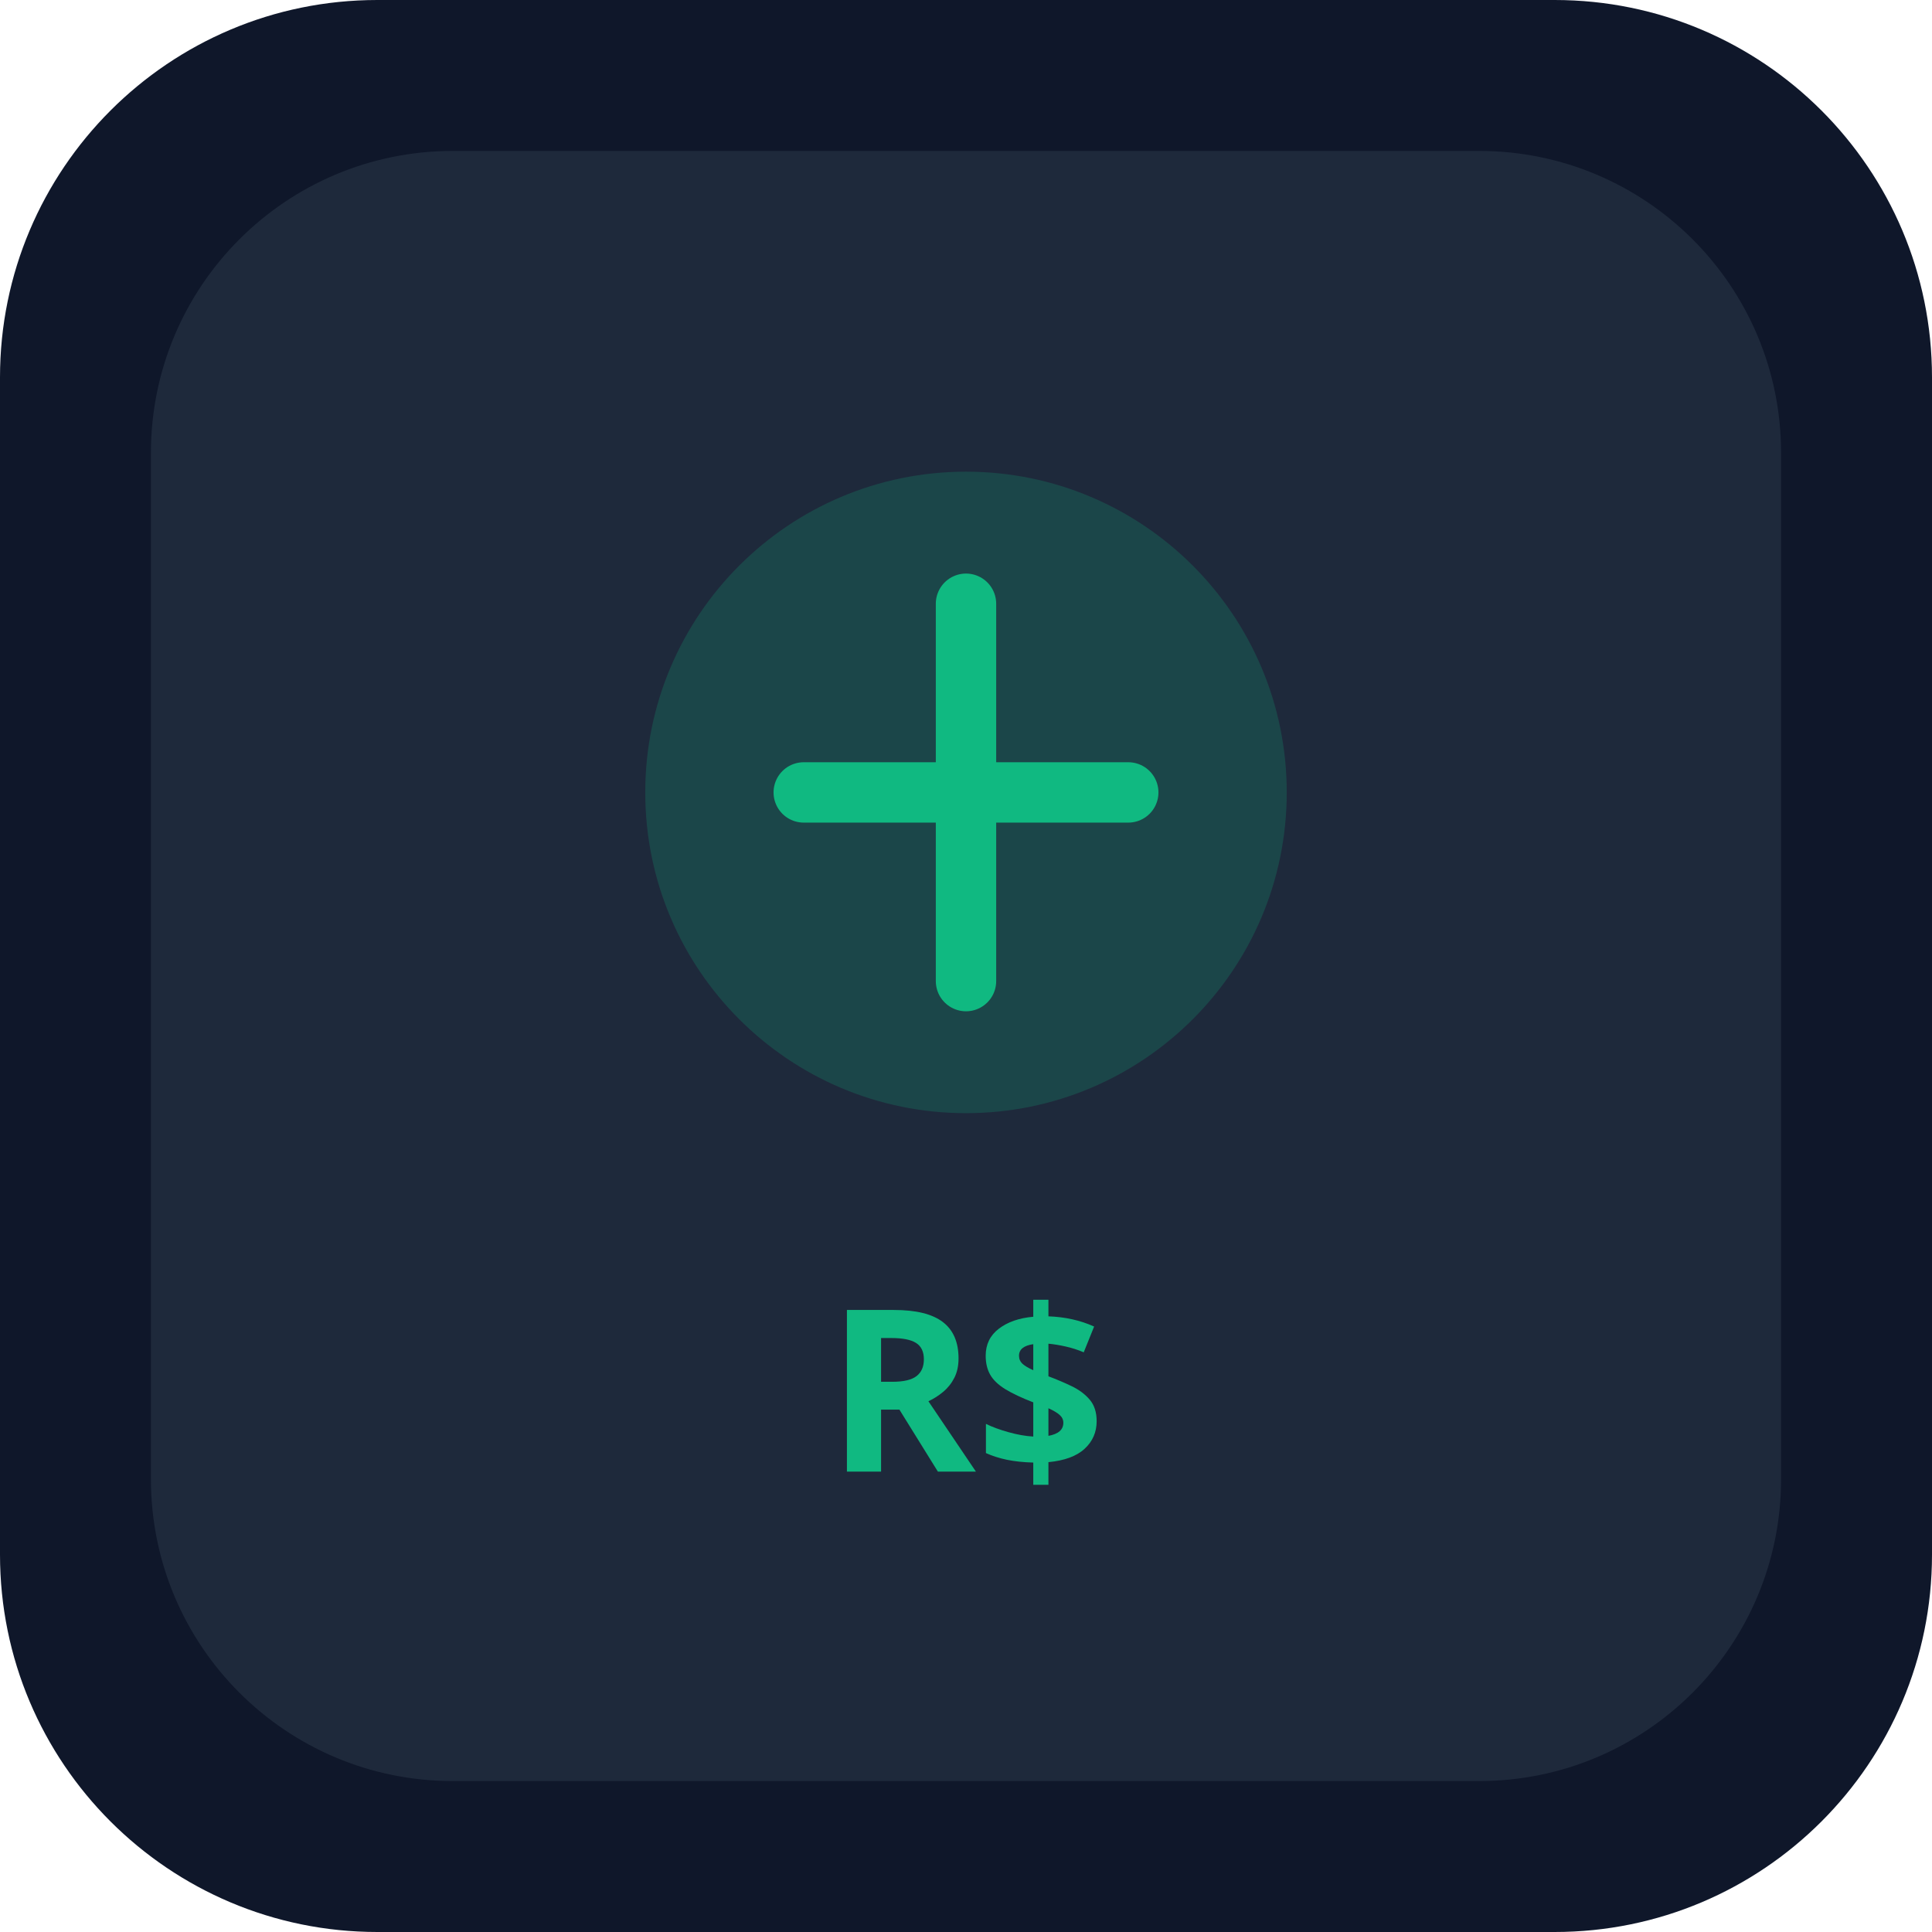
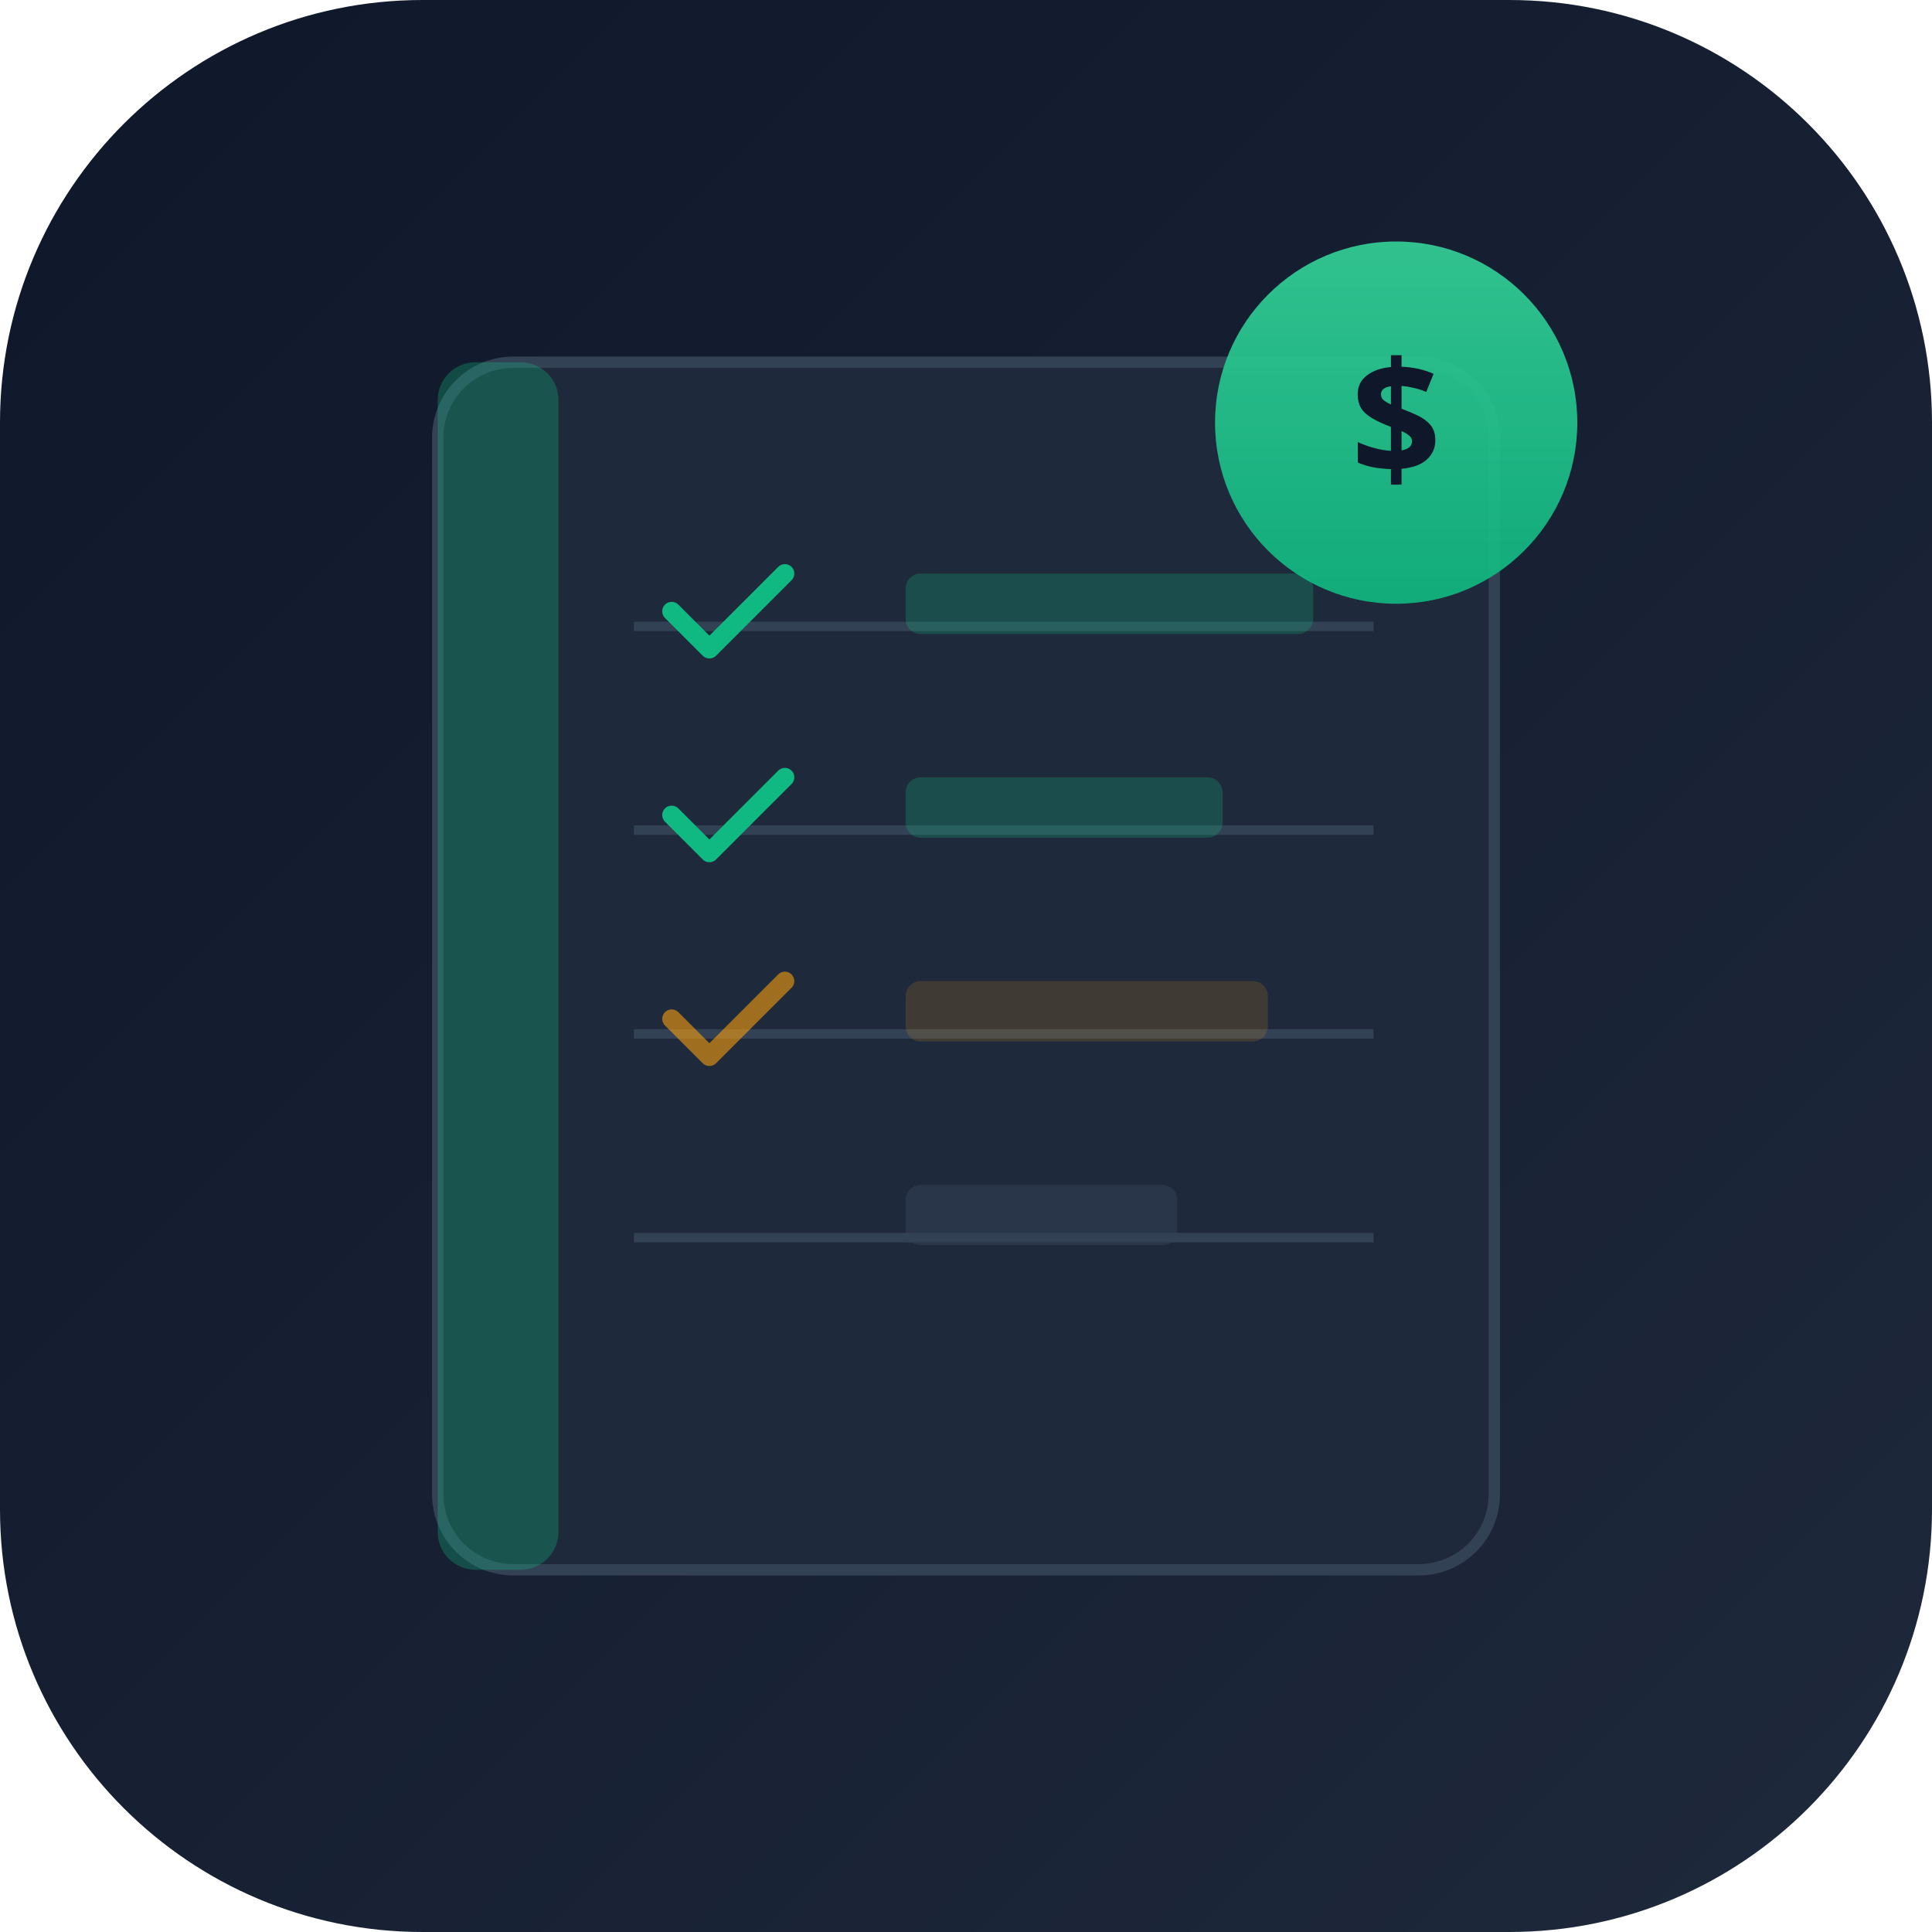
<svg xmlns="http://www.w3.org/2000/svg" width="512" height="512" viewBox="0 0 512 512">
-   <rect width="512" height="512" rx="100" fill="#0f172a" />
-   <rect x="40" y="40" width="432" height="432" rx="80" fill="#1e293b" />
-   <circle cx="256" cy="210" r="85" fill="#10b981" opacity="0.2" />
-   <path d="M256 160 L256 260 M213 210 L299 210" stroke="#10b981" stroke-width="16" stroke-linecap="round" />
-   <text x="256" y="390" text-anchor="middle" fill="#10b981" font-family="system-ui" font-size="60" font-weight="bold">R$</text>
+   <defs>
+     <linearGradient id="bg5" x1="0" y1="0" x2="1" y2="1">
+       <stop offset="0%" stop-color="#0f172a" />
+       <stop offset="100%" stop-color="#1e293b" />
+     </linearGradient>
+     <linearGradient id="accent5" x1="0" y1="0" x2="0" y2="1">
+       <stop offset="0%" stop-color="#34d399" />
+       <stop offset="100%" stop-color="#10b981" />
+     </linearGradient>
+   </defs>
+   <rect width="512" height="512" rx="112" fill="url(#bg5)" />
+   <rect x="116" y="96" width="280" height="320" rx="20" fill="#1e293b" stroke="#334155" stroke-width="3" />
+   <rect x="116" y="96" width="32" height="320" rx="10" fill="#10b981" opacity="0.3" />
+   <line x1="168" y1="166" x2="364" y2="166" stroke="#334155" stroke-width="2.5" />
+   <line x1="168" y1="220" x2="364" y2="220" stroke="#334155" stroke-width="2.5" />
+   <line x1="168" y1="274" x2="364" y2="274" stroke="#334155" stroke-width="2.5" />
+   <line x1="168" y1="328" x2="364" y2="328" stroke="#334155" stroke-width="2.5" />
+   <path d="M178 162 l10 10 l20-20" stroke="#10b981" stroke-width="5" stroke-linecap="round" stroke-linejoin="round" fill="none" />
+   <path d="M178 216 l10 10 l20-20" stroke="#10b981" stroke-width="5" stroke-linecap="round" stroke-linejoin="round" fill="none" />
+   <path d="M178 270 l10 10 l20-20" stroke="#f59e0b" stroke-width="5" stroke-linecap="round" stroke-linejoin="round" fill="none" opacity="0.6" />
+   <rect x="240" y="152" width="108" height="16" rx="4" fill="#10b981" opacity="0.25" />
+   <rect x="240" y="206" width="84" height="16" rx="4" fill="#10b981" opacity="0.25" />
+   <rect x="240" y="260" width="96" height="16" rx="4" fill="#f59e0b" opacity="0.15" />
+   <rect x="240" y="314" width="72" height="16" rx="4" fill="#334155" opacity="0.5" />
+   <circle cx="370" cy="112" r="48" fill="url(#accent5)" opacity="0.9" />
+   <text x="370" y="126" text-anchor="middle" fill="#0f172a" font-family="system-ui" font-size="42" font-weight="bold">$</text>
</svg>
